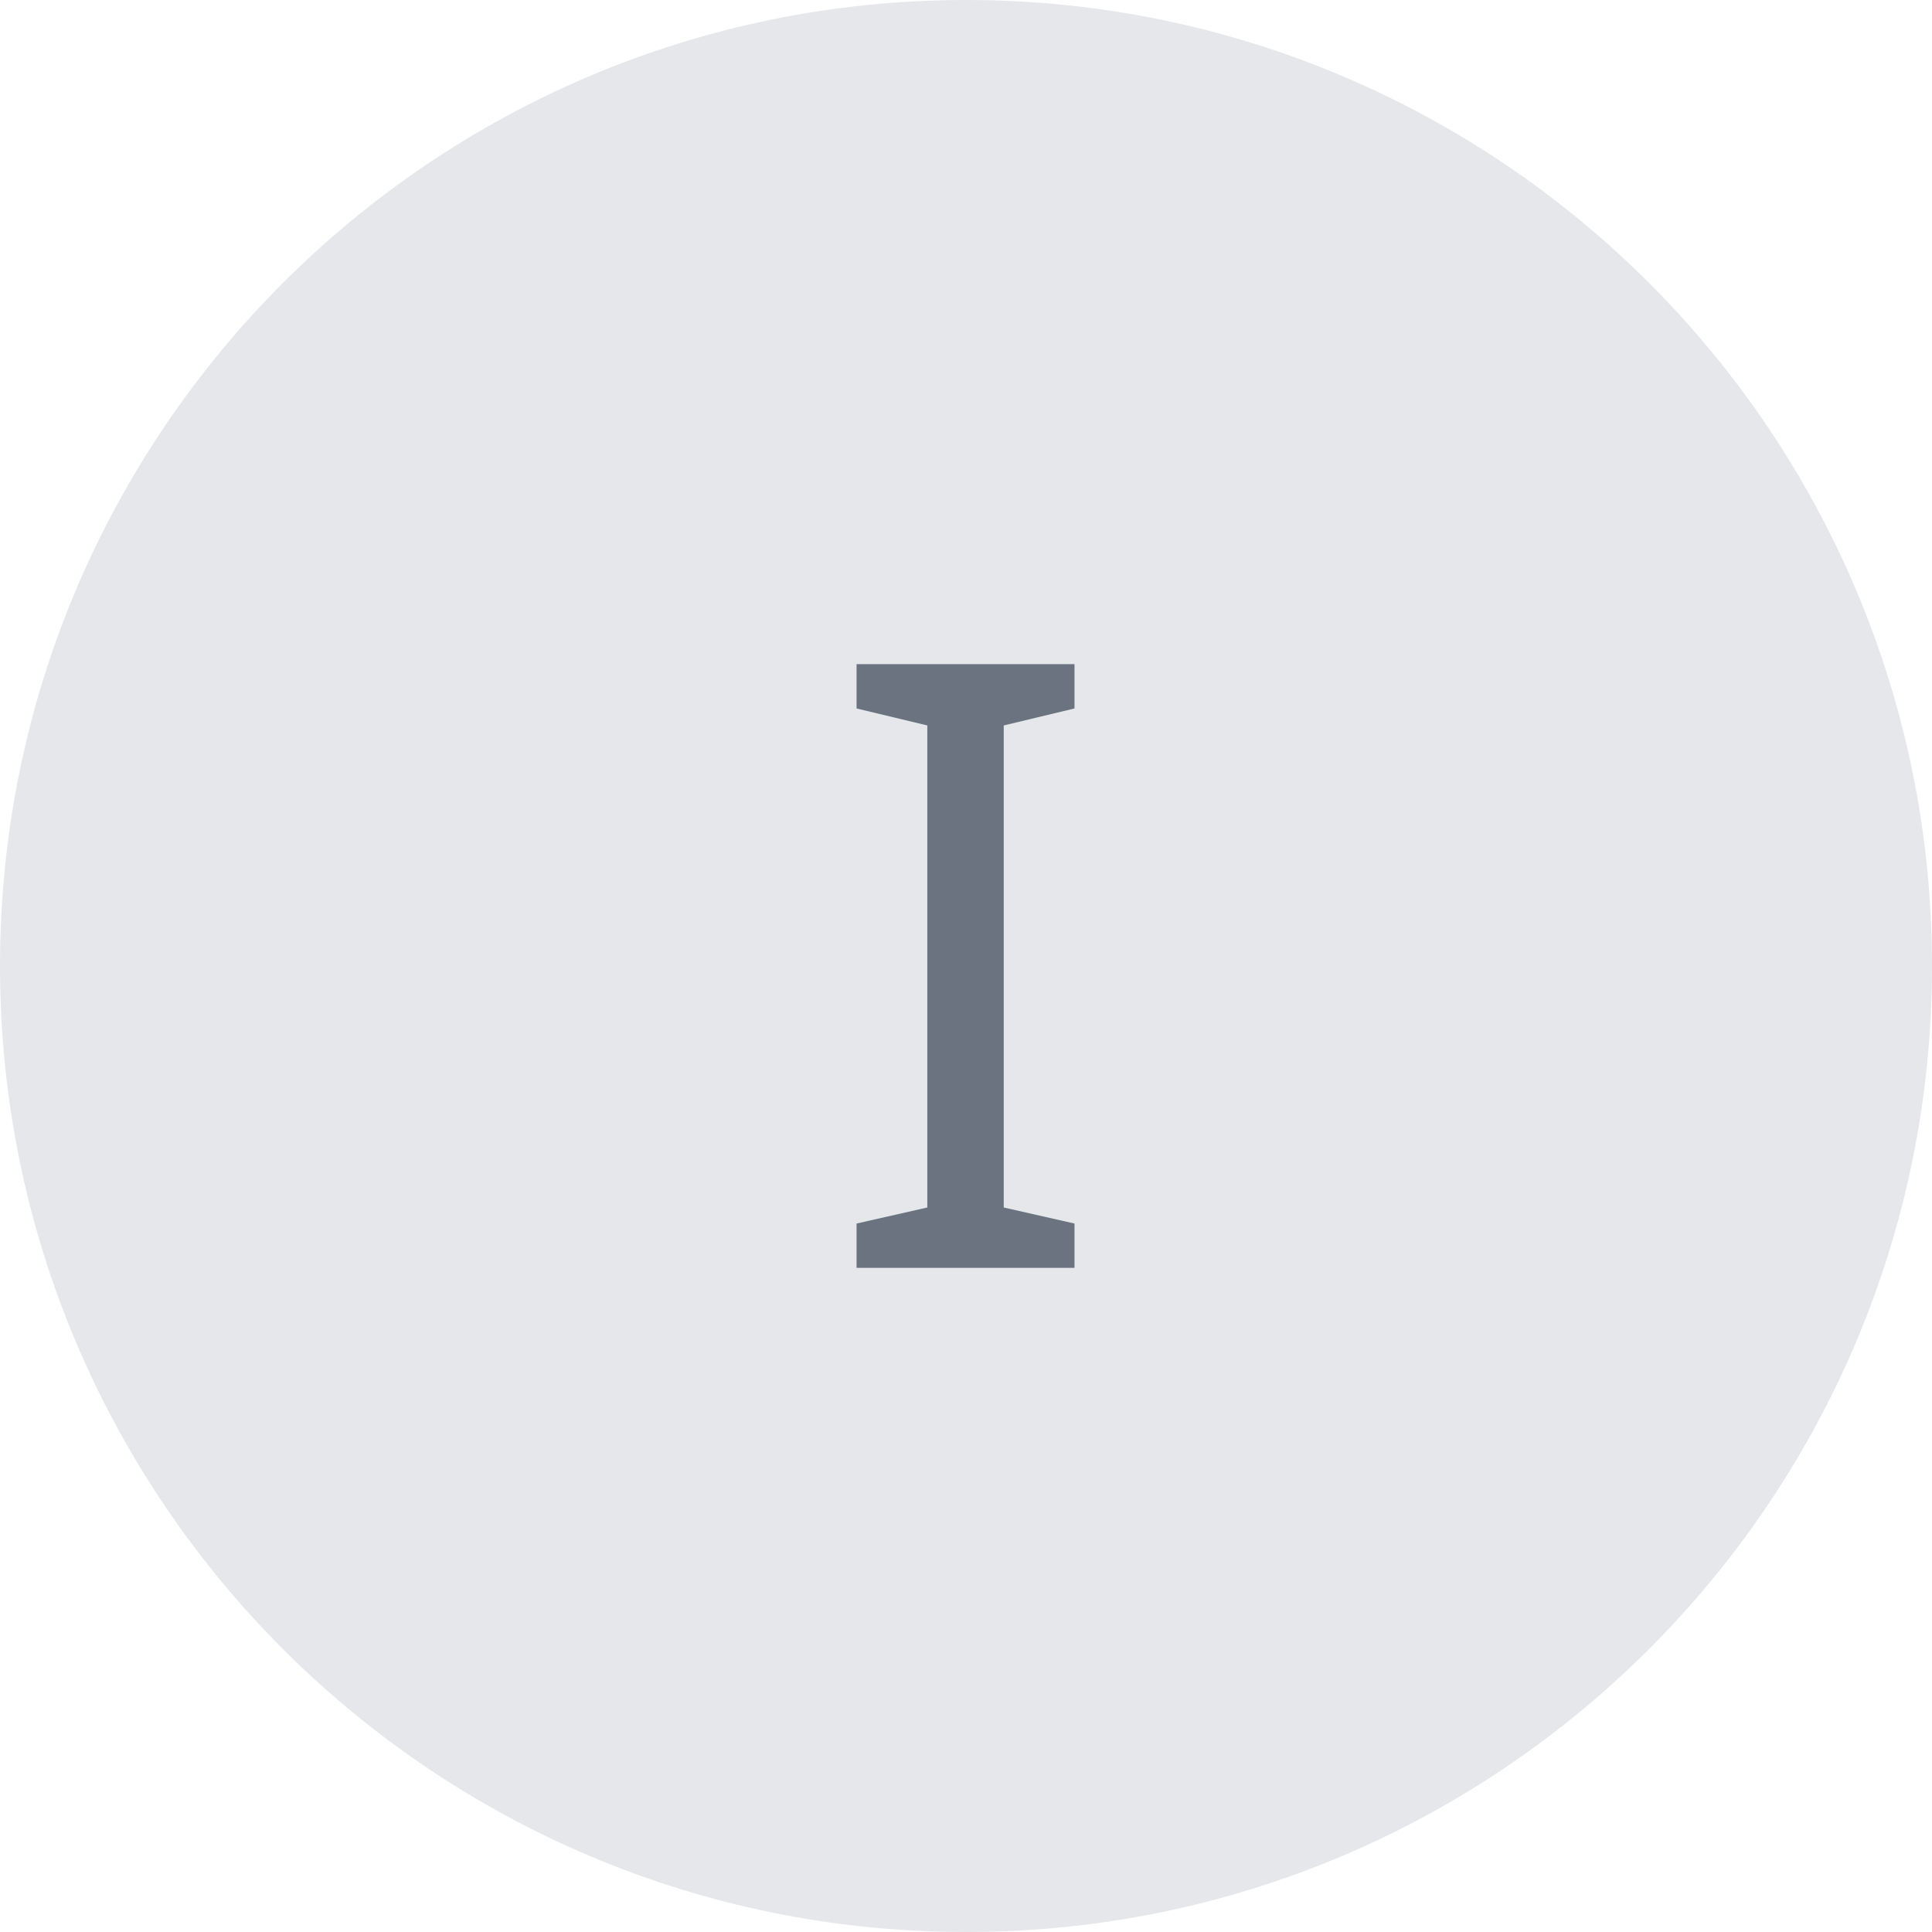
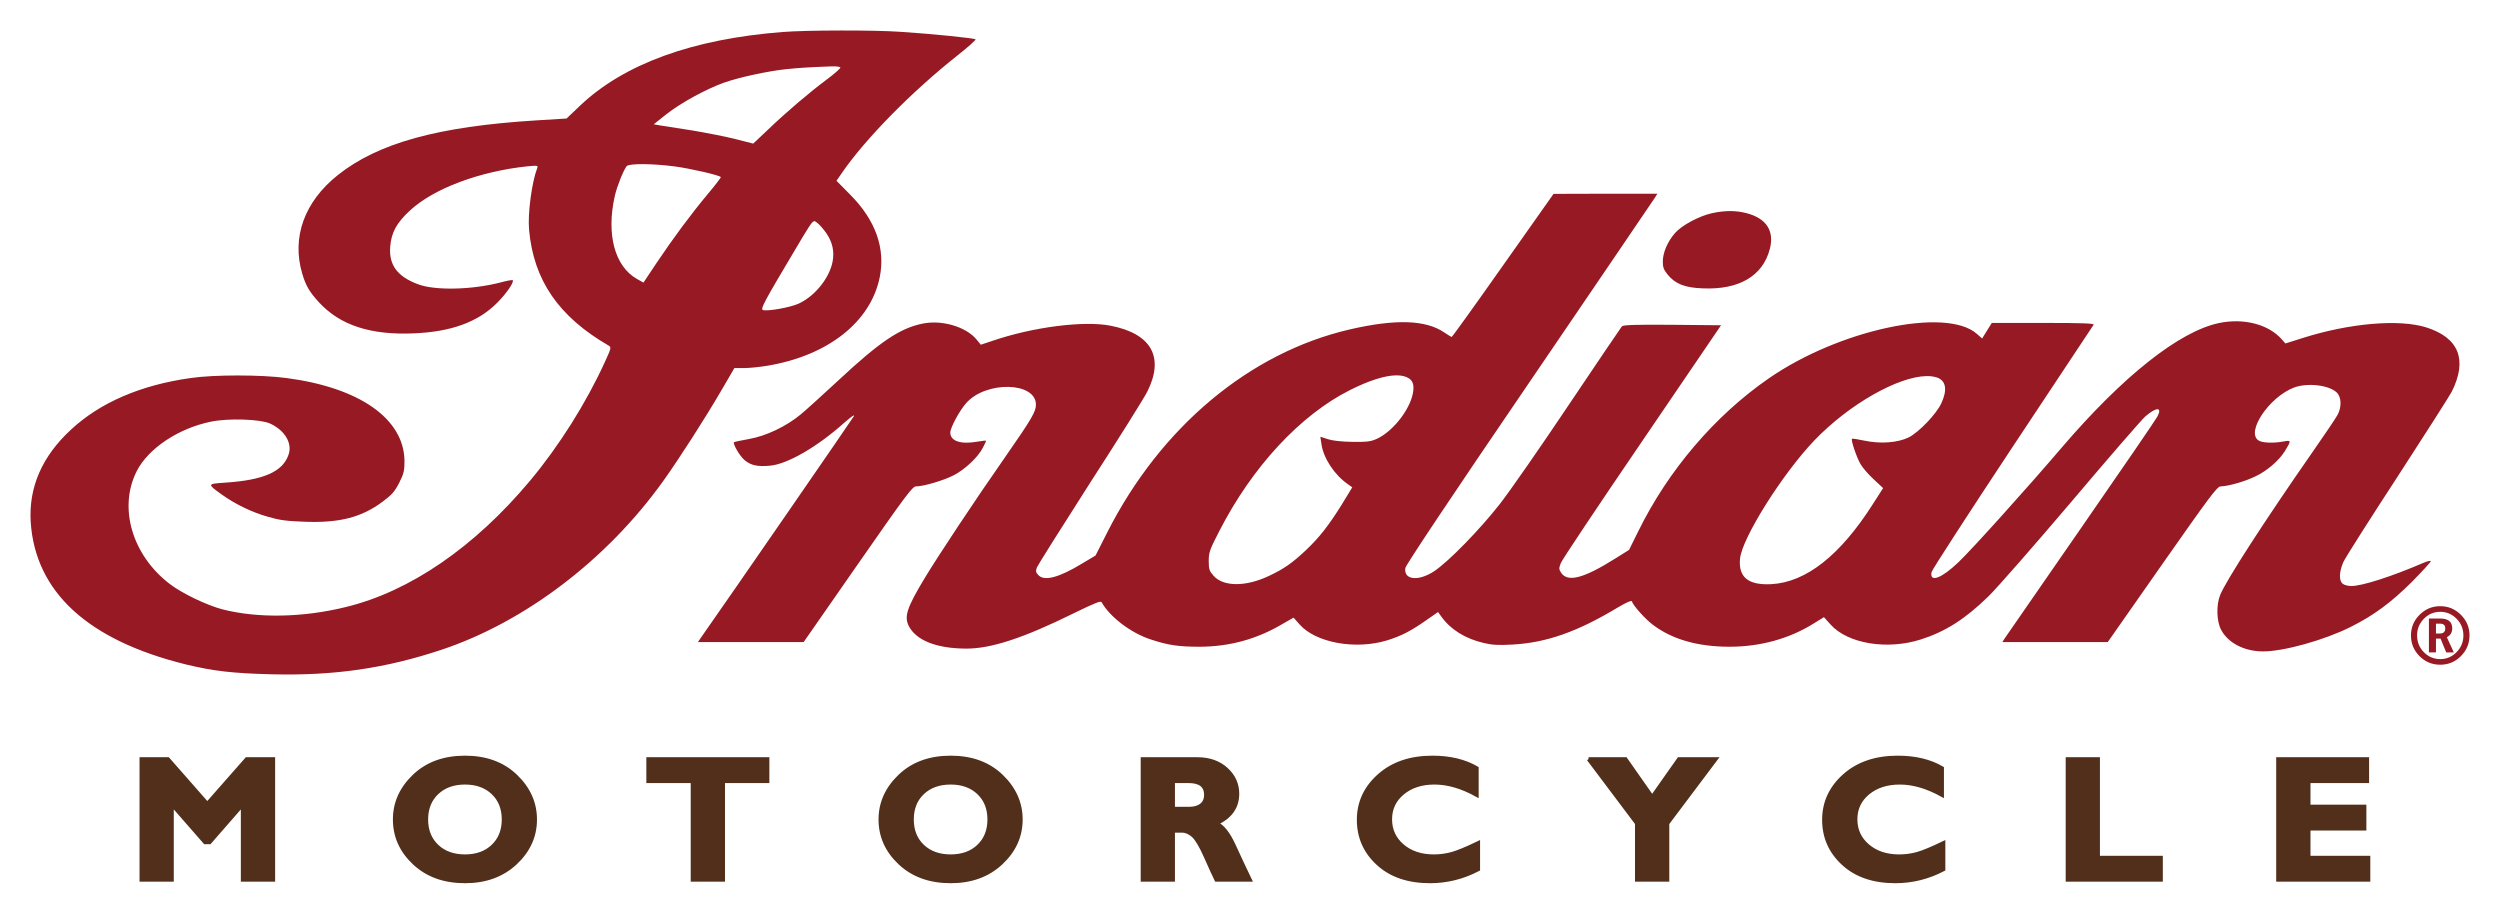
- <svg xmlns="http://www.w3.org/2000/svg" viewBox="0 0 32 32">
-   <circle cx="16" cy="16" r="16" fill="#e5e7eb" />
-   <text x="16" y="21" text-anchor="middle" font-size="14" font-family="sans-serif" fill="#6b7280">I</text>
+ <svg xmlns="http://www.w3.org/2000/svg" version="1.0" width="410.001" height="149.847" viewBox="0 0 328.001 119.878" id="svg2">
+   <defs id="defs40" />
+   <g transform="matrix(0.2058144,0,0,0.2026951,-3.17996,-1.749305)" id="text3834" style="font-size:114.531px;font-style:normal;font-variant:normal;font-weight:bold;font-stretch:normal;text-align:start;line-height:125%;letter-spacing:0px;word-spacing:0px;writing-mode:lr-tb;text-anchor:start;fill:#512f1a;fill-opacity:1;stroke:#512f1a;stroke-width:2.4;stroke-miterlimit:4;stroke-opacity:1;font-family:Gill Sans MT;-inkscape-font-specification:Gill Sans MT Bold">
+     <path d="m 392.844,618.969 c -16.812,10e-5 -30.411,4.963 -40.812,14.906 -10.402,9.943 -15.594,21.57 -15.594,34.844 0,13.505 5.215,25.164 15.688,34.969 10.472,9.805 24.048,14.688 40.719,14.688 16.483,0 29.981,-4.93 40.5,-14.781 10.519,-9.851 15.781,-21.463 15.781,-34.875 -1.3e-4,-13.227 -5.184,-24.846 -15.562,-34.812 -10.378,-9.966 -23.954,-14.937 -40.719,-14.938 z m 389.969,0 c -16.812,10e-5 -30.411,4.963 -40.812,14.906 -10.402,9.943 -15.625,21.57 -15.625,34.844 0,13.505 5.247,25.164 15.719,34.969 10.472,9.805 24.048,14.688 40.719,14.688 16.483,0 29.981,-4.93 40.5,-14.781 10.519,-9.851 15.781,-21.463 15.781,-34.875 -1.3e-4,-13.227 -5.184,-24.846 -15.562,-34.812 -10.378,-9.966 -23.954,-14.937 -40.719,-14.938 z m 386.781,0 c -17.61,10e-5 -31.863,4.85 -42.781,14.562 -10.918,9.712 -16.375,21.548 -16.375,35.469 0,13.921 5.176,25.621 15.531,35.125 10.355,9.504 24.25,14.25 41.719,14.25 13.477,0 26.384,-3.196 38.688,-9.625 l 0,-21.156 c -9.298,4.486 -16.304,7.369 -21,8.688 -4.696,1.318 -9.585,1.969 -14.656,1.969 -10.237,2e-5 -18.637,-2.779 -25.188,-8.375 -6.551,-5.596 -9.812,-12.71 -9.812,-21.312 -1e-4,-8.556 3.324,-15.598 9.969,-21.125 6.645,-5.527 15.184,-8.281 25.656,-8.281 10.66,9e-5 21.978,3.293 33.906,9.906 l 0,-21.562 c -9.721,-5.688 -21.615,-8.531 -35.656,-8.531 z m 373.625,0 c -17.61,10e-5 -31.894,4.85 -42.813,14.562 -10.918,9.712 -16.375,21.548 -16.375,35.469 0,13.921 5.176,25.621 15.531,35.125 10.355,9.504 24.281,14.25 41.75,14.25 13.477,0 26.353,-3.196 38.656,-9.625 l 0,-21.156 c -9.298,4.486 -16.273,7.369 -20.969,8.688 -4.696,1.318 -9.585,1.969 -14.656,1.969 -10.237,2e-5 -18.637,-2.779 -25.188,-8.375 -6.551,-5.596 -9.812,-12.71 -9.812,-21.312 0,-8.556 3.292,-15.598 9.937,-21.125 6.645,-5.527 15.215,-8.281 25.688,-8.281 10.66,9e-5 21.947,3.293 33.875,9.906 l 0,-21.562 c -9.721,-5.688 -21.584,-8.531 -35.625,-8.531 z m -1410.219,1.25 0,96.906 24.5,0 0,-60.5 26.562,30.406 3.75,0 26.531,-30.406 0,60.5 24.531,0 0,-96.906 -21.344,0 -31.625,35.938 -31.562,-35.938 -21.344,0 z m 406.938,0 0,17.75 35.625,0 0,79.156 24.531,0 0,-79.156 35.625,0 0,-17.75 -95.781,0 z m 396.938,0 0,96.906 24.5,0 0,-39.344 7.031,0 c 3.24,4e-5 6.284,1.3 9.125,3.844 2.841,2.544 6.251,8.278 10.219,17.25 3.968,8.972 6.747,15.059 8.344,18.25 l 27,0 c -4.133,-8.602 -8.437,-17.757 -12.875,-27.469 -4.438,-9.712 -9.147,-15.639 -14.125,-17.812 11.27,-5.134 16.906,-13.067 16.906,-23.75 -10e-5,-7.723 -2.974,-14.284 -8.938,-19.719 -5.964,-5.434 -13.717,-8.156 -23.25,-8.156 l -43.938,0 z m 358.094,0 38.812,51.625 0,45.281 24.531,0 0,-45.281 38.812,-51.625 -29.594,0 -21.469,30.469 -21.344,-30.469 -29.75,0 z m 384.625,0 0,96.906 75,0 0,-17.75 -50.5,0 0,-79.156 -24.5,0 z m 169.031,0 0,96.906 72.562,0 0,-17.75 -48.031,0 0,-23.312 44.875,0 0,-17.75 -44.875,0 0,-20.344 47.063,0 0,-17.75 -71.594,0 z m -887.25,17.75 12.406,0 c 9.345,9e-5 14,3.662 14,10.969 -6e-5,3.561 -1.207,6.3 -3.625,8.219 -2.418,1.919 -5.68,2.875 -9.812,2.875 l -12.969,0 0,-22.062 z m -568.531,1.188 c 9.298,9e-5 16.786,2.714 22.469,8.125 5.682,5.411 8.531,12.558 8.531,21.438 -9e-5,8.833 -2.849,15.972 -8.531,21.406 -5.682,5.434 -13.171,8.125 -22.469,8.125 -9.345,2e-5 -16.857,-2.691 -22.562,-8.125 -5.706,-5.434 -8.563,-12.573 -8.562,-21.406 -4e-5,-8.88 2.857,-16.026 8.562,-21.438 5.706,-5.411 13.217,-8.125 22.562,-8.125 z m 389.969,0 c 9.298,9e-5 16.786,2.714 22.469,8.125 5.682,5.411 8.531,12.558 8.531,21.438 -9e-5,8.833 -2.849,15.972 -8.531,21.406 -5.682,5.434 -13.171,8.125 -22.469,8.125 -9.345,2e-5 -16.888,-2.691 -22.594,-8.125 -5.706,-5.434 -8.531,-12.573 -8.531,-21.406 -4e-5,-8.88 2.826,-16.026 8.531,-21.438 5.706,-5.411 13.249,-8.125 22.594,-8.125 z" transform="scale(0.7939146,0.8061321)" id="path3854" style="stroke-width:3" />
+   </g>
+   <g transform="matrix(0.02042488,0,0,-0.02042488,-3.17996,120.8)" id="g6" style="fill:#000000;stroke:none">
+     <path d="M 694.5,35.188 C 676.016,35.219 657.812,35.625 648.125,36.375 575.5,42 520.625,62 485.25,95.5 l -10.875,10.375 -24.375,1.5 c -78.75,4.875 -126.875,18.125 -159.25,43.875 -26.875,21.375 -37.25,50 -28.625,79.125 2.875,9.75 5.875,14.875 13.625,23.25 16.875,18.25 41.25,26.25 76,24.75 30.125,-1.25 51.625,-9.125 67,-24.625 7.5,-7.5 13.75,-16.75 12.375,-18.125 -0.375,-0.25 -4.75,0.5 -9.75,1.875 -23.25,6 -52.75,6.625 -66.5,1.375 -16.5,-6.25 -23.125,-15.375 -22.125,-29.875 0.875,-11.5 5,-19.25 16,-29.375 18.875,-17.5 55.875,-31.375 94.25,-35.375 7.75,-0.75 8.625,-0.625 7.875,1.25 -4.375,11.375 -7.75,36.5 -6.625,49.5 3.625,40.625 23.625,69.875 64,93.25 2.125,1.25 2,2 -3.125,13.125 -15,32.875 -36.625,67.25 -60,95.25 -44.625,53.375 -96.5,89 -148,101.5 -34.5,8.5 -70.5,9.125 -99,1.875 -12.5,-3.25 -32.625,-12.875 -42.5,-20.5 -30.125,-23.125 -41.25,-61.25 -26.375,-90.5 9.25,-18.25 33.625,-34.5 59.75,-39.75 14.125,-2.875 39.375,-2 47.25,1.5 11.75,5.375 18,15.625 15,24.75 -4.5,13.875 -20,20.75 -51.125,22.75 -14.5,1 -14.5,1 -2.125,9.875 10.625,7.5 23.375,13.75 36.5,17.5 8.875,2.625 14.75,3.5 29.25,4 28.375,1.125 46.125,-3.5 63.125,-16.25 7.25,-5.375 9.5,-8 13.125,-15 3.75,-7.5 4.25,-9.75 4.25,-17.5 C 343.875,347 308.375,322 249.5,314.25 c -20.5,-2.75 -58.25,-2.75 -77,0 -40.125,5.625 -72.75,19.75 -96.125,41.5 -23.25,21.5 -34,46.375 -32.25,74.25 3.75,56.125 46,94.875 124.75,114.25 21.75,5.25 37.5,7.125 68.75,7.875 50.375,1.25 91.375,-4.75 136.5,-19.75 67,-22.375 132.875,-72.5 178,-135.625 C 564.75,379.125 586,346 599,323.625 l 10.125,-17.375 7.75,0 c 4.25,0 13,-0.875 19.5,-2 48,-8.25 81.875,-34.875 89.375,-70.5 4.875,-23.375 -3.125,-46.125 -23.625,-66.75 l -11,-11.125 4.375,-6.375 C 714.5,121.875 752,83.875 788.375,55.125 796.75,48.5 803.25,42.75 802.75,42.25 c -1,-0.875 -35,-4.375 -60.25,-6 -10.75,-0.75 -29.516,-1.094 -48,-1.062 z M 687.125,64 c 3.5,-0.125 6.75,0.25 7.125,0.875 0.375,0.5 -4.5,4.875 -10.875,9.625 -14,10.375 -32.75,26.375 -47.875,40.875 L 624.25,126 610,122.375 c -7.875,-2 -23.375,-5 -34.375,-6.875 -11,-1.75 -22.5,-3.5 -25.625,-4 l -5.625,-1 10.375,-8.25 c 11.25,-8.875 31.625,-20 45.875,-25.125 12,-4.25 34.875,-9.25 50,-10.875 11.375,-1.125 17.125,-1.5 36.5,-2.25 z m -151.062,78.5 c 7.219,0.047 16.438,0.688 25.438,1.875 12.125,1.625 35.25,6.875 36.75,8.5 0.25,0.25 -4.375,6.375 -10.375,13.5 -13.5,16.125 -28.125,35.875 -41.5,55.875 L 536.125,237.625 531,234.75 c -18,-10.125 -24.875,-36 -17.875,-66.75 1.75,-7.75 7,-20.75 9.5,-23.875 1,-1.125 6.219,-1.672 13.438,-1.625 z m 772.562,23.75 -41.75,0.125 -40.5,57.375 c -22.25,31.625 -40.875,57.5 -41.25,57.5 -0.375,0 -3.25,-1.75 -6.25,-3.75 -14.75,-10 -39.125,-10.75 -75.75,-2.25 -80.25,18.625 -151.625,78.25 -194.5,162.75 l -9.5,18.75 -10.875,6.5 c -18.75,11.375 -30.5,14.375 -35.125,9.125 -2,-2 -2.125,-3.125 -1.125,-6 0.75,-1.875 20.125,-32.625 43,-68.375 23,-35.625 43.625,-68.5 45.75,-73 13.75,-27.5 3.25,-46.375 -29.5,-52.75 -21.25,-4.25 -62.375,1 -94.875,12.125 L 807,287.5 l -3.375,-4.125 c -8.5,-10.375 -28.125,-16.125 -43.75,-12.75 -18,3.75 -34.125,14.625 -67.375,45.625 -12,11.125 -25.5,23.375 -30,27.125 -11.75,9.75 -28,17.5 -41.875,19.875 -6.125,1.125 -11.5,2.25 -11.75,2.5 -1.25,1.125 4.375,10.875 8.25,14.25 4.875,4.25 10.5,5.625 20.625,4.625 14,-1.25 38,-15.125 59.625,-34.5 5.75,-5 8.625,-7 7.625,-5.125 -1.25,2.25 -100.25,145.75 -122.75,177.75 l -2.375,3.5 42.5,0 42.375,0 43.5,-62.5 c 38.875,-55.875 43.875,-62.5 46.75,-62.5 6.125,0 22.5,-4.875 30.375,-9 9.125,-4.75 19.5,-14.625 23.25,-22 1.5,-2.875 2.625,-5.375 2.625,-5.625 0,-0.25 -3,0 -6.5,0.625 C 791,367.75 782.5,365 782.5,358 c 0,-3.875 7.25,-17.375 12.75,-23.625 15.875,-18 56,-17.125 56,1.25 0,5.625 -3.25,11.25 -25,42.5 -24.125,34.5 -53.75,79.25 -64.375,96.875 -14.25,23.625 -16.625,30.875 -12.625,38.5 6,11.5 22.25,17.875 45.75,18 20.125,0.125 46.125,-8.375 86.875,-28.5 16.625,-8.125 21.375,-10 22.125,-8.75 6.625,11.875 23.625,24.75 39.375,29.875 13.875,4.625 22.5,5.875 39,5.875 24,0 46,-6 66.375,-18 l 9.375,-5.375 4.75,5.375 c 13,14.875 45.125,20.625 70.375,12.875 11.25,-3.5 18.875,-7.375 31,-15.875 l 9.875,-6.875 2.625,3.625 c 7.375,10.375 19.125,17.75 34.125,21.25 6.625,1.625 11.875,1.875 23.125,1.25 27.125,-1.5 52.125,-10.25 84.625,-29.875 6.875,-4 10.75,-5.75 11.125,-4.875 1.125,3.625 10.75,14.25 16.875,18.875 15.5,11.75 36.125,17.625 61.5,17.625 24.875,0 48.25,-6.5 67.75,-18.75 l 8.125,-5 5.375,6 c 13.75,15.25 45.125,20.5 72.125,12 20,-6.375 35.625,-16.25 54.625,-34.75 7.125,-7 37,-41.125 66.625,-76 29.5,-34.875 56.125,-65.625 59.25,-68.375 8.875,-7.75 13.875,-7.75 9.75,0 -1.125,2.25 -28.5,42.25 -61,89.125 -32.5,46.875 -60,86.625 -61.25,88.5 l -2.25,3.5 42.25,0 42.375,0 43.75,-62.5 c 37.75,-53.875 44.125,-62.5 46.875,-62.5 6.125,-0.125 19.5,-3.875 28.125,-8.125 9.375,-4.5 18.625,-12.5 23.5,-20.25 5.125,-8.375 5.125,-8.875 -0.75,-7.75 -8.625,1.625 -17.625,1.25 -20.625,-0.875 -9.875,-6.875 8.625,-34.5 28.375,-42.25 10.75,-4.125 28,-2.25 34.5,3.75 3.875,3.625 4.25,11.625 0.75,18.125 -1.25,2.375 -10.375,15.875 -20.125,29.875 -38.5,55.25 -69.75,103.625 -74.125,114.75 -3.25,8 -2.875,21 0.75,27.875 5.625,10.625 18.625,17.375 33.75,17.375 16.75,0 49.25,-9.125 70.25,-19.625 18.75,-9.375 32.5,-19.625 49.125,-36.125 8.375,-8.5 15.25,-16 15.25,-16.625 0,-0.75 -2.625,-0.125 -5.875,1.25 -24.875,10.75 -49.125,18.625 -57.875,18.625 -2.5,0 -5.625,-0.75 -6.875,-1.75 -3.25,-2.375 -3,-9.625 0.375,-17.375 1.375,-3.25 20.875,-33.875 43.125,-68 22.25,-34.25 42,-65.25 43.875,-68.75 12.875,-25.625 6,-43.375 -20.25,-51.75 -21.75,-6.875 -61.625,-3.5 -99.375,8.5 l -13.875,4.375 -2.625,-3 c -10.625,-12.375 -30.75,-17.625 -50.875,-13.375 -31.875,6.875 -76.875,42.5 -126,99.875 -28.5,33.375 -73.25,83 -83.125,92.25 -13.5,12.875 -23.125,16.5 -21.5,7.875 0.375,-1.875 29.625,-47 64.875,-100.25 35.375,-53.25 64.625,-97.5 65.25,-98.375 0.75,-1.125 -7.75,-1.5 -40.5,-1.5 l -41.25,0 -3.875,6.25 -3.875,6.25 -4.25,-3.75 C 1582,257 1495.875,275.5 1439.375,314.75 1396.25,344.625 1358.875,388.5 1335,437.125 l -7.5,15.125 -11,6.875 c -25.625,16.125 -38.375,19.375 -43.625,11.375 -1.75,-2.75 -1.75,-3.625 -0.125,-7.75 1,-2.625 30.375,-46.625 65.25,-97.75 l 63.375,-93.125 -39,-0.375 c -30.25,-0.25 -39.5,0.125 -40.625,1.25 -0.75,0.875 -19.875,29.125 -42.375,62.625 -22.5,33.625 -47.5,69.625 -55.625,80 -16,20.5 -41.125,46.25 -52.75,54 -12.75,8.375 -24.625,7 -23.125,-2.625 0.5,-2.5 36.75,-57 99.375,-148.75 54.25,-79.75 99.625,-146.375 100.875,-148.375 l 2.125,-3.375 -41.625,0 z m 100,13.938 c -4.516,0 -9.25,0.562 -14.5,1.688 -10.375,2.25 -24.5,9.875 -29.75,16 -6,6.875 -9.625,15.5 -9.75,22.375 -0.125,4.75 0.625,6.875 3.625,10.625 6.125,7.75 14,10.875 28.5,11.375 29.125,1.25 48.125,-10 53.75,-31.5 3.875,-14.625 -2.75,-24.75 -18.625,-28.875 -4.438,-1.125 -8.734,-1.688 -13.25,-1.688 z m -735.438,8.125 c 0.611,-0.086 1.125,0.312 1.812,0.812 1.375,0.875 4.125,3.75 6.125,6.375 5.75,7.125 8.125,14.625 7.25,22.625 C 687,232 674.75,248 660.75,254.5 c -6.875,3.125 -25.25,6.375 -28.75,5.125 -2.125,-0.875 1.25,-7 25.875,-48.375 10.781,-18.188 13.479,-22.68 15.312,-22.938 z m 467.5,123.781 c 4.14,-0.025 7.523,0.766 10.062,2.406 3.875,2.375 4.625,7.25 2.5,14.875 -3.875,13.125 -16.5,28.25 -28.125,33.625 -4.875,2.25 -7.875,2.625 -19.5,2.5 -8.875,-0.125 -15.875,-0.875 -19.875,-2.125 l -6.125,-2 0.875,5.875 c 1.5,11.125 10.375,24.75 21.25,32.25 l 3.5,2.5 -8.375,13.75 c -10.5,16.875 -18,26.5 -29.125,37 -10.75,10.125 -17.625,14.875 -29.375,20.375 -18.625,8.875 -36.75,8.75 -44.5,-0.125 C 990.5,469.25 990,467.75 990,461.125 c 0,-6.75 0.75,-9 8.5,-24 26.375,-51.5 65,-93.125 104.75,-113.125 15.555,-7.82 28.33,-11.852 37.438,-11.906 z m 425.562,0.594 c 3.24,-0.06 6.141,0.328 8.625,1.188 7.125,2.5 8.375,9.875 3.375,20.625 -4.125,8.875 -18.125,23.375 -26.375,27.5 -8.875,4.25 -22.625,5.25 -35.5,2.5 -5.125,-1.125 -9.5,-1.75 -9.875,-1.5 -1,1 3.75,15.125 6.875,20.375 1.625,2.875 6.375,8.375 10.625,12.25 l 7.5,7 -8.5,13.25 c -26,40.75 -53.375,62.375 -81.25,63.875 -18.625,1 -26.625,-5.625 -25.125,-20.625 1.75,-16.625 34,-67.875 59.5,-94.625 28.219,-29.422 67.445,-51.389 90.125,-51.812 z m 412.594,184.75 c -6.451,4e-5 -11.986,2.3 -16.594,6.906 -4.608,4.606 -6.906,10.15 -6.906,16.594 0,6.488 2.289,12.03 6.875,16.625 4.586,4.595 10.13,6.875 16.625,6.875 6.473,0 11.997,-2.289 16.594,-6.906 4.597,-4.617 6.906,-10.15 6.906,-16.594 0,-6.422 -2.299,-11.945 -6.906,-16.562 -4.608,-4.617 -10.143,-6.937 -16.594,-6.938 z m 0,4.531 c 5.112,4e-5 9.482,1.842 13.125,5.562 3.642,3.72 5.469,8.203 5.469,13.406 0,5.226 -1.826,9.686 -5.469,13.406 -3.643,3.72 -8.013,5.594 -13.125,5.594 -5.135,10e-6 -9.525,-1.864 -13.156,-5.562 -3.631,-3.698 -5.438,-8.167 -5.438,-13.438 0,-5.204 1.826,-9.686 5.469,-13.406 3.642,-3.72 8.012,-5.562 13.125,-5.562 z m -9.094,5.375 0,27.188 5.656,0 0,-11.062 3.688,0 4.531,11.062 6.094,0 -5.563,-12.188 c 2.874,-1.461 4.312,-3.807 4.313,-7.062 -2e-4,-5.292 -3.196,-7.937 -9.625,-7.938 l -9.094,0 z m 5.656,4.125 3.219,0 c 2.83,3e-5 4.25,1.239 4.25,3.719 -10e-5,2.79 -1.429,4.188 -4.281,4.188 l -3.188,0 0,-7.906 z" transform="matrix(8,0,0,-8,0,6000)" id="path8" style="fill:#961923;fill-opacity:1;stroke:none" />
+   </g>
+   <g transform="matrix(0.203317,0,0,0.2051849,-3.17996,-1.749305)" id="text3017" style="font-size:54.172px;font-style:normal;font-variant:normal;font-weight:normal;font-stretch:normal;text-align:start;line-height:125%;letter-spacing:0px;word-spacing:0px;writing-mode:lr-tb;text-anchor:start;fill:#000000;fill-opacity:1;stroke:none;font-family:Franklin Gothic Medium Cond;-inkscape-font-specification:Franklin Gothic Medium Cond" />
</svg>
